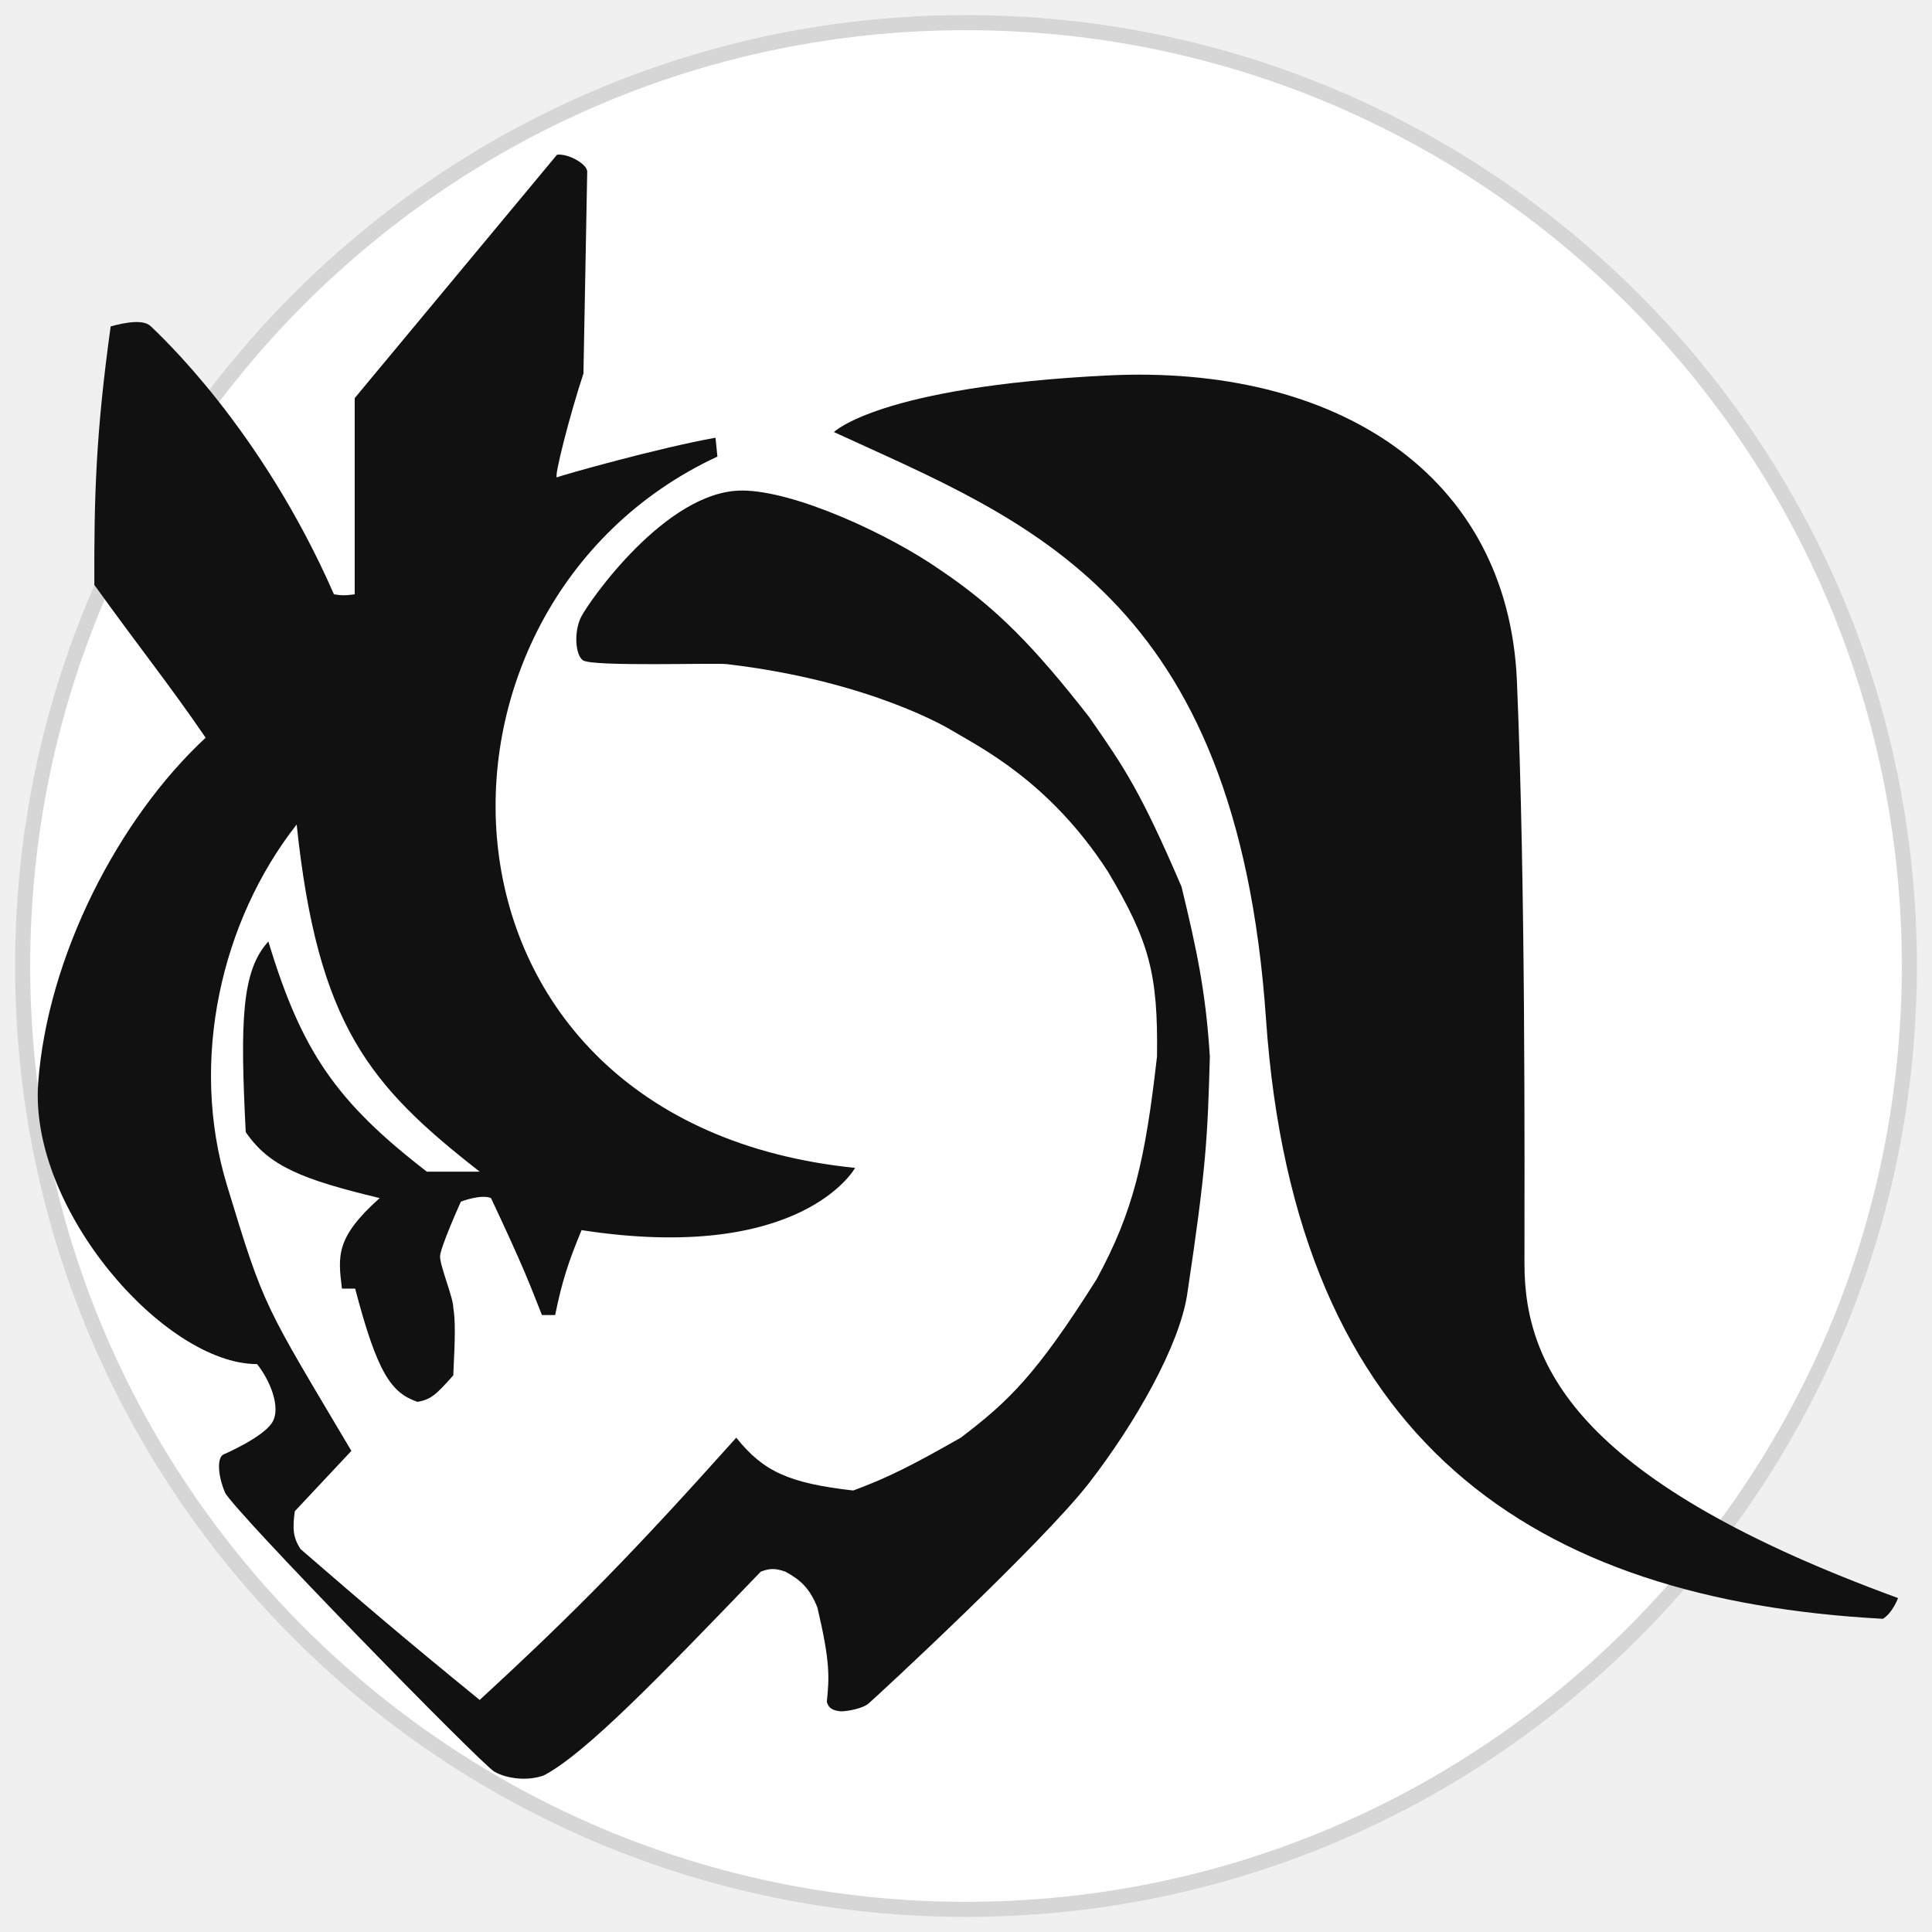
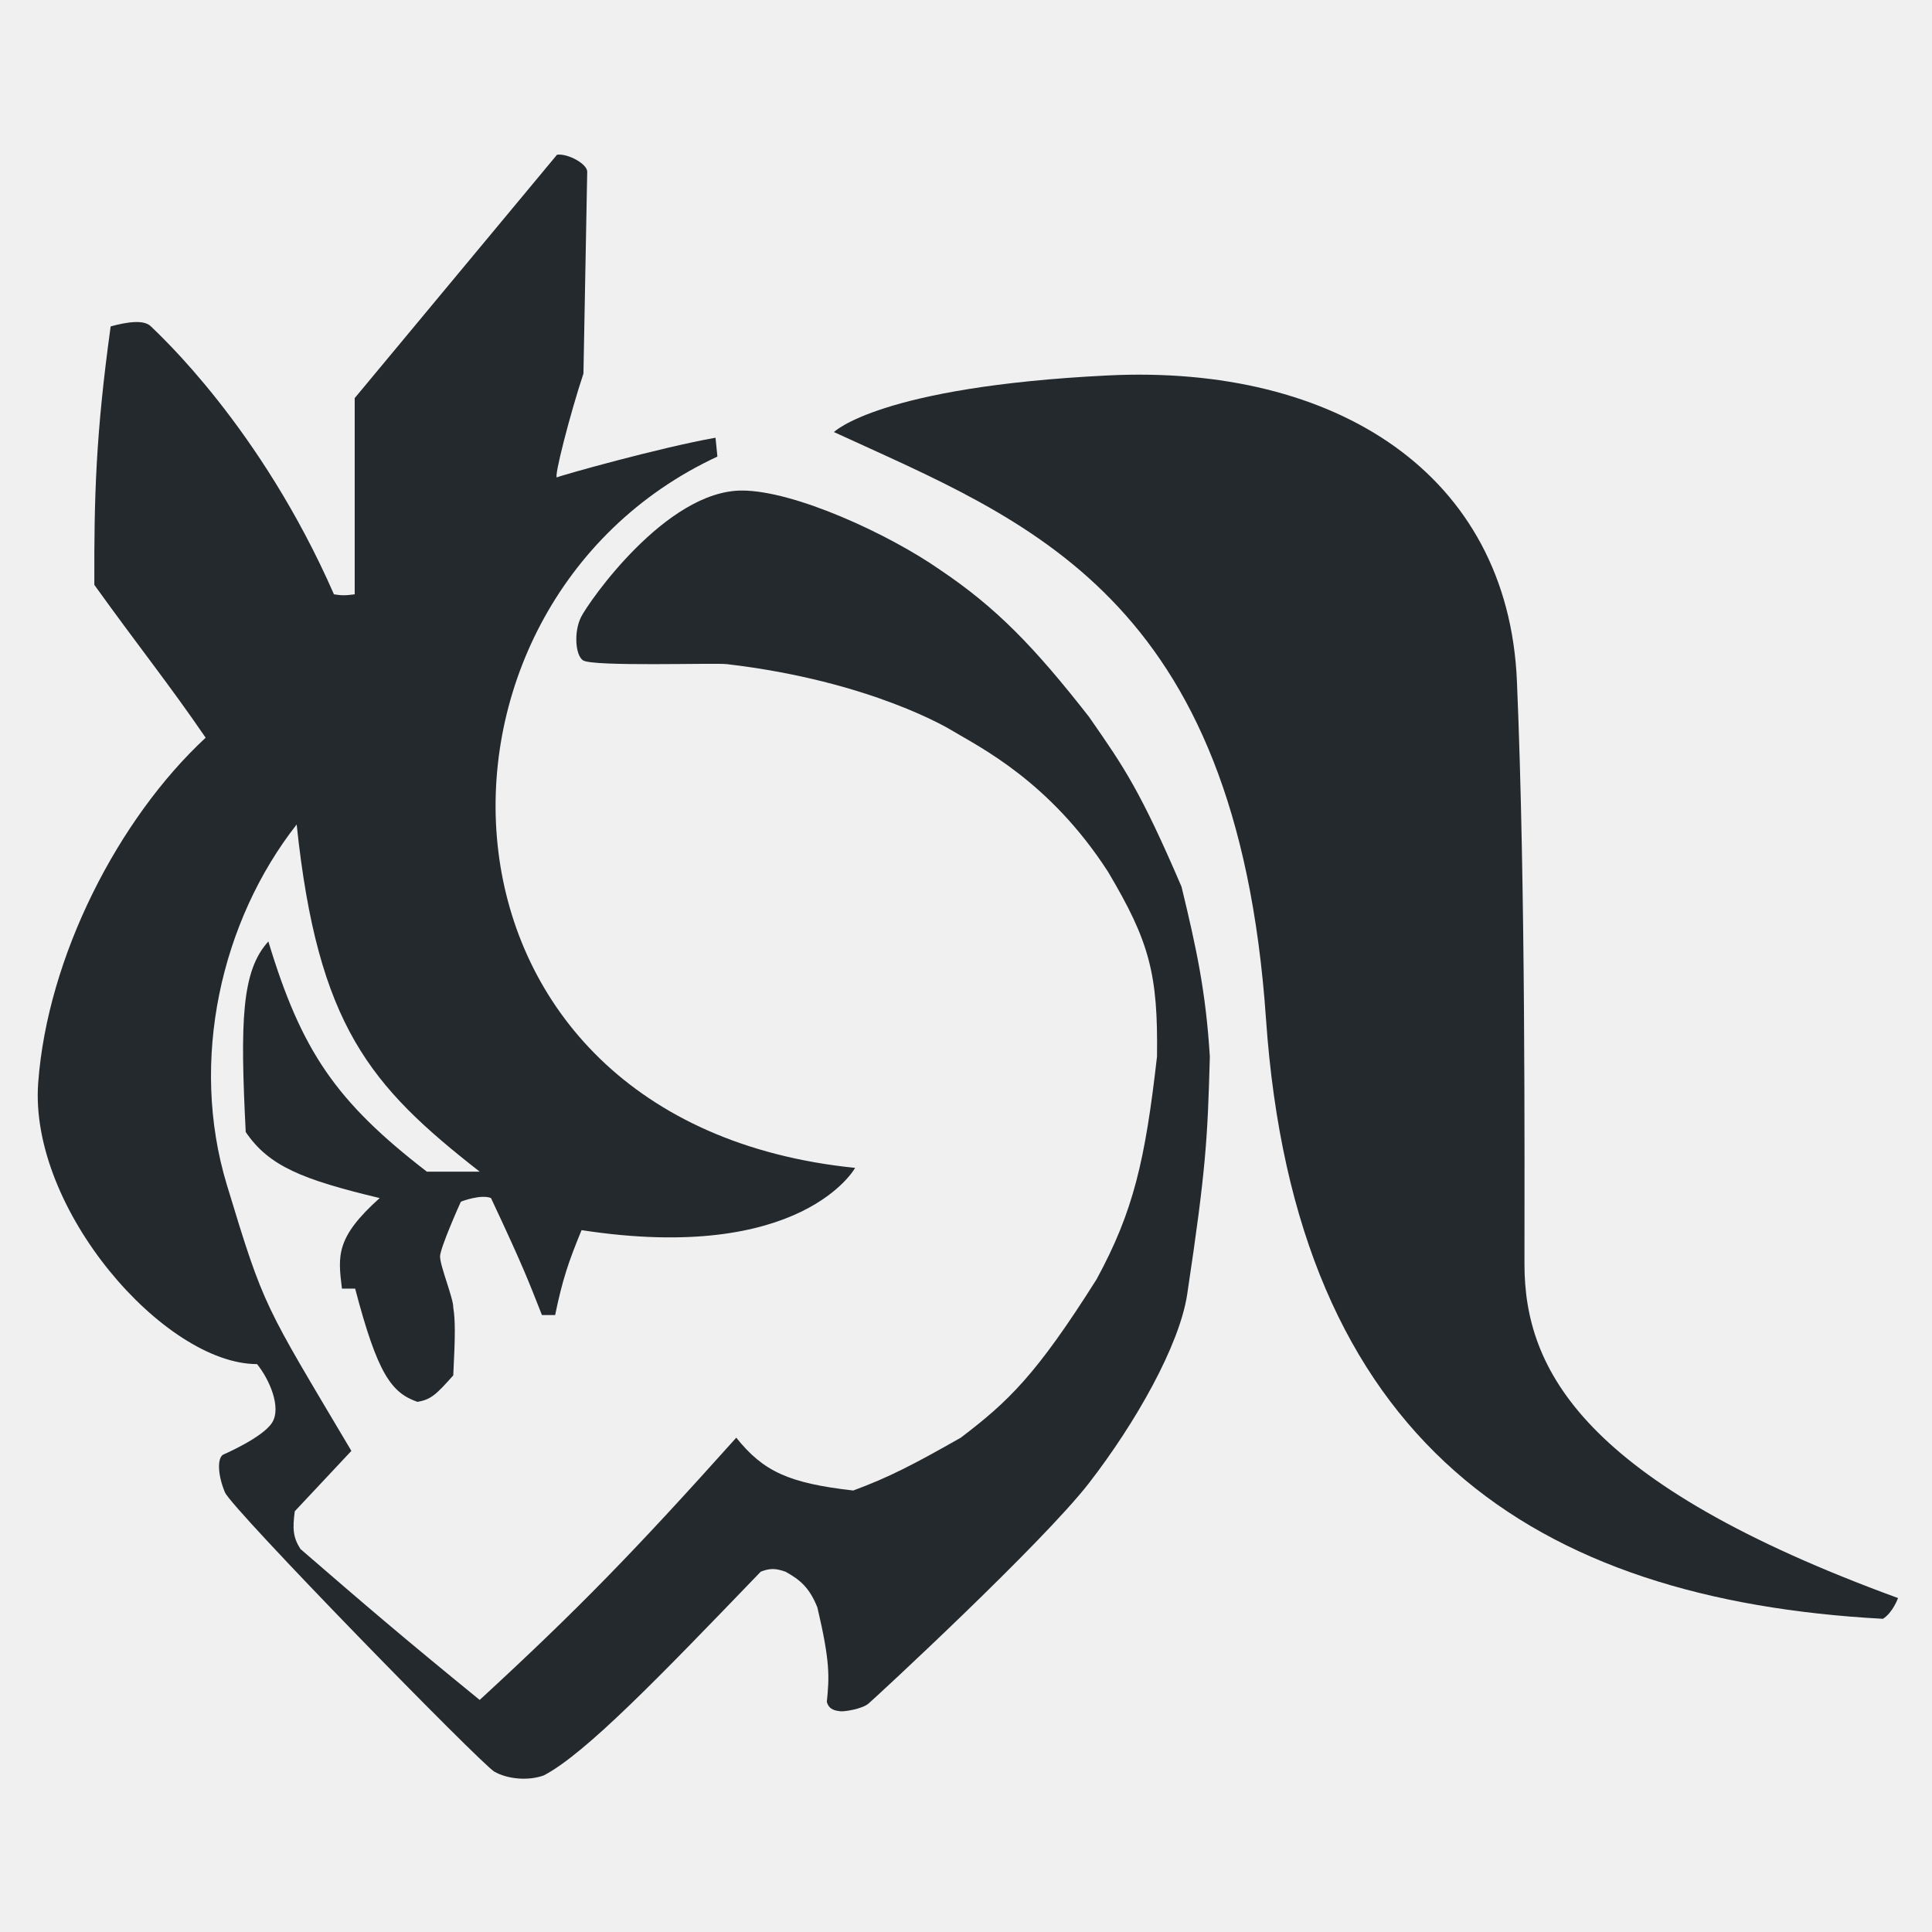
<svg xmlns="http://www.w3.org/2000/svg" width="512" height="512" viewBox="-10 -40 512 512" role="img" aria-label="uma.moe">
-   <circle cx="246" cy="216" r="250" fill="#ffffff" stroke="#d6d6d6" stroke-width="4" />
-   <path fill="#111111" d="M15 115C14.925 91.734 15.374 75.031 19.328 46.5C23.499 45.365 28.11 44.594 30 46.5C31.89 48.406 59 73 78.5 117.5C80.335 117.803 81.483 117.857 84 117.5V65.5L137.619 1C140.535 0.627 145.622 3.449 145.619 5.5C145.618 6.066 144.619 59 144.619 59C141.119 69.5 136.619 87 137.619 86.5C138.619 86 164.7 78.652 179.619 76L180.119 81C95.119 120.5 98.119 257.5 216.619 269.5C216.619 269.5 202.619 295 144.119 286C140.634 294.433 139.008 299.315 137.119 308.5H133.619C130.196 299.882 129.052 296.512 120.119 277.5C117.608 276.416 112.204 278.354 112.119 278.5C112.035 278.643 106.597 290.759 106.619 293C106.645 295.614 110.185 304.136 110.119 306.5C110.66 309.846 110.669 313.757 110.119 324.5C105.683 329.45 104.281 330.914 100.619 331.5C93.715 329.105 90.041 324.083 84.119 301.5H80.619L80.598 301.329C79.552 292.784 78.96 287.941 90.619 277.5C70.037 272.572 61.26 269.025 55.119 260C53.629 230.697 53.996 217.273 61.119 209.5C69.903 238.567 79.067 251.949 103.119 270.5H117.119C88.041 247.778 74.219 231.807 68.619 178.5C48.619 204 40.119 241 50.119 274C60.119 307 59.945 305.42 83.119 344.5L68.119 360.5C67.526 365.031 67.603 367.354 69.619 370.5C86.581 385.168 96.237 393.479 117.119 410.5C143.198 386.495 158.108 371.139 185.119 341C192.267 349.919 198.956 353.053 216.119 355C225.496 351.533 231.99 348.178 244.619 341C257.149 331.456 264.526 324.527 280.619 299C290.39 281.023 293.484 267.517 296.619 240C296.912 218.09 294.619 209.5 283.619 191C268.119 167 249.619 158 242.119 153.5C242.119 153.5 221.119 140.5 182.619 136C179.416 135.626 147.091 136.727 144.5 135C142.5 133.667 142 127.5 144 123.5C146 119.5 166.5 90 186.619 90C200.5 90 225.5 101.5 239.119 111C254 121 264.051 131.356 278.619 150L279.13 150.736C287.891 163.362 292.219 169.599 303.119 195C307.029 211.174 309.557 222.701 310.619 240C310.033 261.337 309.663 269.5 304.619 303C302.586 316.5 291 337 278.619 353C266.238 369 221.84 410.072 220.119 411.5C218.398 412.928 213.619 413.661 212.619 413.5C211.619 413.339 209.694 413.237 209.119 411C209.783 404.418 210.024 400.474 206.619 386C204.603 380.956 202.196 378.7 198.119 376.5C195.411 375.563 193.994 375.602 191.619 376.5L190.622 377.535C164.793 404.349 145.174 424.717 134.119 430.5C130 432 124.5 431.5 121 429.5C117.5 427.5 51.5 359.938 49.619 355.5C47.738 351.062 47.5 346.5 49.119 345.5C49.119 345.5 59.619 341 62.119 337C64.619 333 61.438 325.604 58.119 321.5C33.619 321.5 -2.332 280.5 0.119 247C2.57 213.5 21.386 176.939 44.5 155.5C34.87 141.415 27.182 131.941 15 115Z" />
-   <path fill="#111111" d="M325.5 230C317.727 117.5 262 98 211 74.5C211 74.5 223 62.5 283.5 59.5C344 56.5 389.679 85.639 392 140.5C394.321 195.361 394 267 394 295C394 323 409.5 353 493 383.5C493 383.5 491.629 387.346 489 389C396.5 384 333.273 342.5 325.5 230Z" />
+   <style>path { fill: #24292e; }</style>
+   <path fill="#ffffff" d="M15 115C14.925 91.734 15.374 75.031 19.328 46.5C23.499 45.365 28.11 44.594 30 46.5C31.89 48.406 59 73 78.5 117.5C80.335 117.803 81.483 117.857 84 117.5V65.5L137.619 1C140.535 0.627 145.622 3.449 145.619 5.5C145.618 6.066 144.619 59 144.619 59C141.119 69.5 136.619 87 137.619 86.5C138.619 86 164.7 78.652 179.619 76L180.119 81C95.119 120.5 98.119 257.5 216.619 269.5C216.619 269.5 202.619 295 144.119 286C140.634 294.433 139.008 299.315 137.119 308.5H133.619C130.196 299.882 129.052 296.512 120.119 277.5C117.608 276.416 112.204 278.354 112.119 278.5C112.035 278.643 106.597 290.759 106.619 293C106.645 295.614 110.185 304.136 110.119 306.5C110.66 309.846 110.669 313.757 110.119 324.5C105.683 329.45 104.281 330.914 100.619 331.5C93.715 329.105 90.041 324.083 84.119 301.5H80.619L80.598 301.329C79.552 292.784 78.96 287.941 90.619 277.5C70.037 272.572 61.26 269.025 55.119 260C53.629 230.697 53.996 217.273 61.119 209.5C69.903 238.567 79.067 251.949 103.119 270.5H117.119C88.041 247.778 74.219 231.807 68.619 178.5C48.619 204 40.119 241 50.119 274C60.119 307 59.945 305.42 83.119 344.5L68.119 360.5C67.526 365.031 67.603 367.354 69.619 370.5C86.581 385.168 96.237 393.479 117.119 410.5C143.198 386.495 158.108 371.139 185.119 341C192.267 349.919 198.956 353.053 216.119 355C225.496 351.533 231.99 348.178 244.619 341C257.149 331.456 264.526 324.527 280.619 299C290.39 281.023 293.484 267.517 296.619 240C296.912 218.09 294.619 209.5 283.619 191C268.119 167 249.619 158 242.119 153.5C242.119 153.5 221.119 140.5 182.619 136C179.416 135.626 147.091 136.727 144.5 135C142.5 133.667 142 127.5 144 123.5C146 119.5 166.5 90 186.619 90C200.5 90 225.5 101.5 239.119 111C254 121 264.051 131.356 278.619 150L279.13 150.736C287.891 163.362 292.219 169.599 303.119 195C307.029 211.174 309.557 222.701 310.619 240C310.033 261.337 309.663 269.5 304.619 303C302.586 316.5 291 337 278.619 353C266.238 369 221.84 410.072 220.119 411.5C218.398 412.928 213.619 413.661 212.619 413.5C211.619 413.339 209.694 413.237 209.119 411C209.783 404.418 210.024 400.474 206.619 386C204.603 380.956 202.196 378.7 198.119 376.5C195.411 375.563 193.994 375.602 191.619 376.5L190.622 377.535C164.793 404.349 145.174 424.717 134.119 430.5C130 432 124.5 431.5 121 429.5C117.5 427.5 51.5 359.938 49.619 355.5C47.738 351.062 47.5 346.5 49.119 345.5C49.119 345.5 59.619 341 62.119 337C64.619 333 61.438 325.604 58.119 321.5C33.619 321.5 -2.332 280.5 0.119 247C2.57 213.5 21.386 176.939 44.5 155.5C34.87 141.415 27.182 131.941 15 115Z" />
+   <path fill="#ffffff" d="M325.5 230C317.727 117.5 262 98 211 74.5C211 74.5 223 62.5 283.5 59.5C344 56.5 389.679 85.639 392 140.5C394.321 195.361 394 267 394 295C394 323 409.5 353 493 383.5C493 383.5 491.629 387.346 489 389C396.5 384 333.273 342.5 325.5 230Z" />
</svg>
